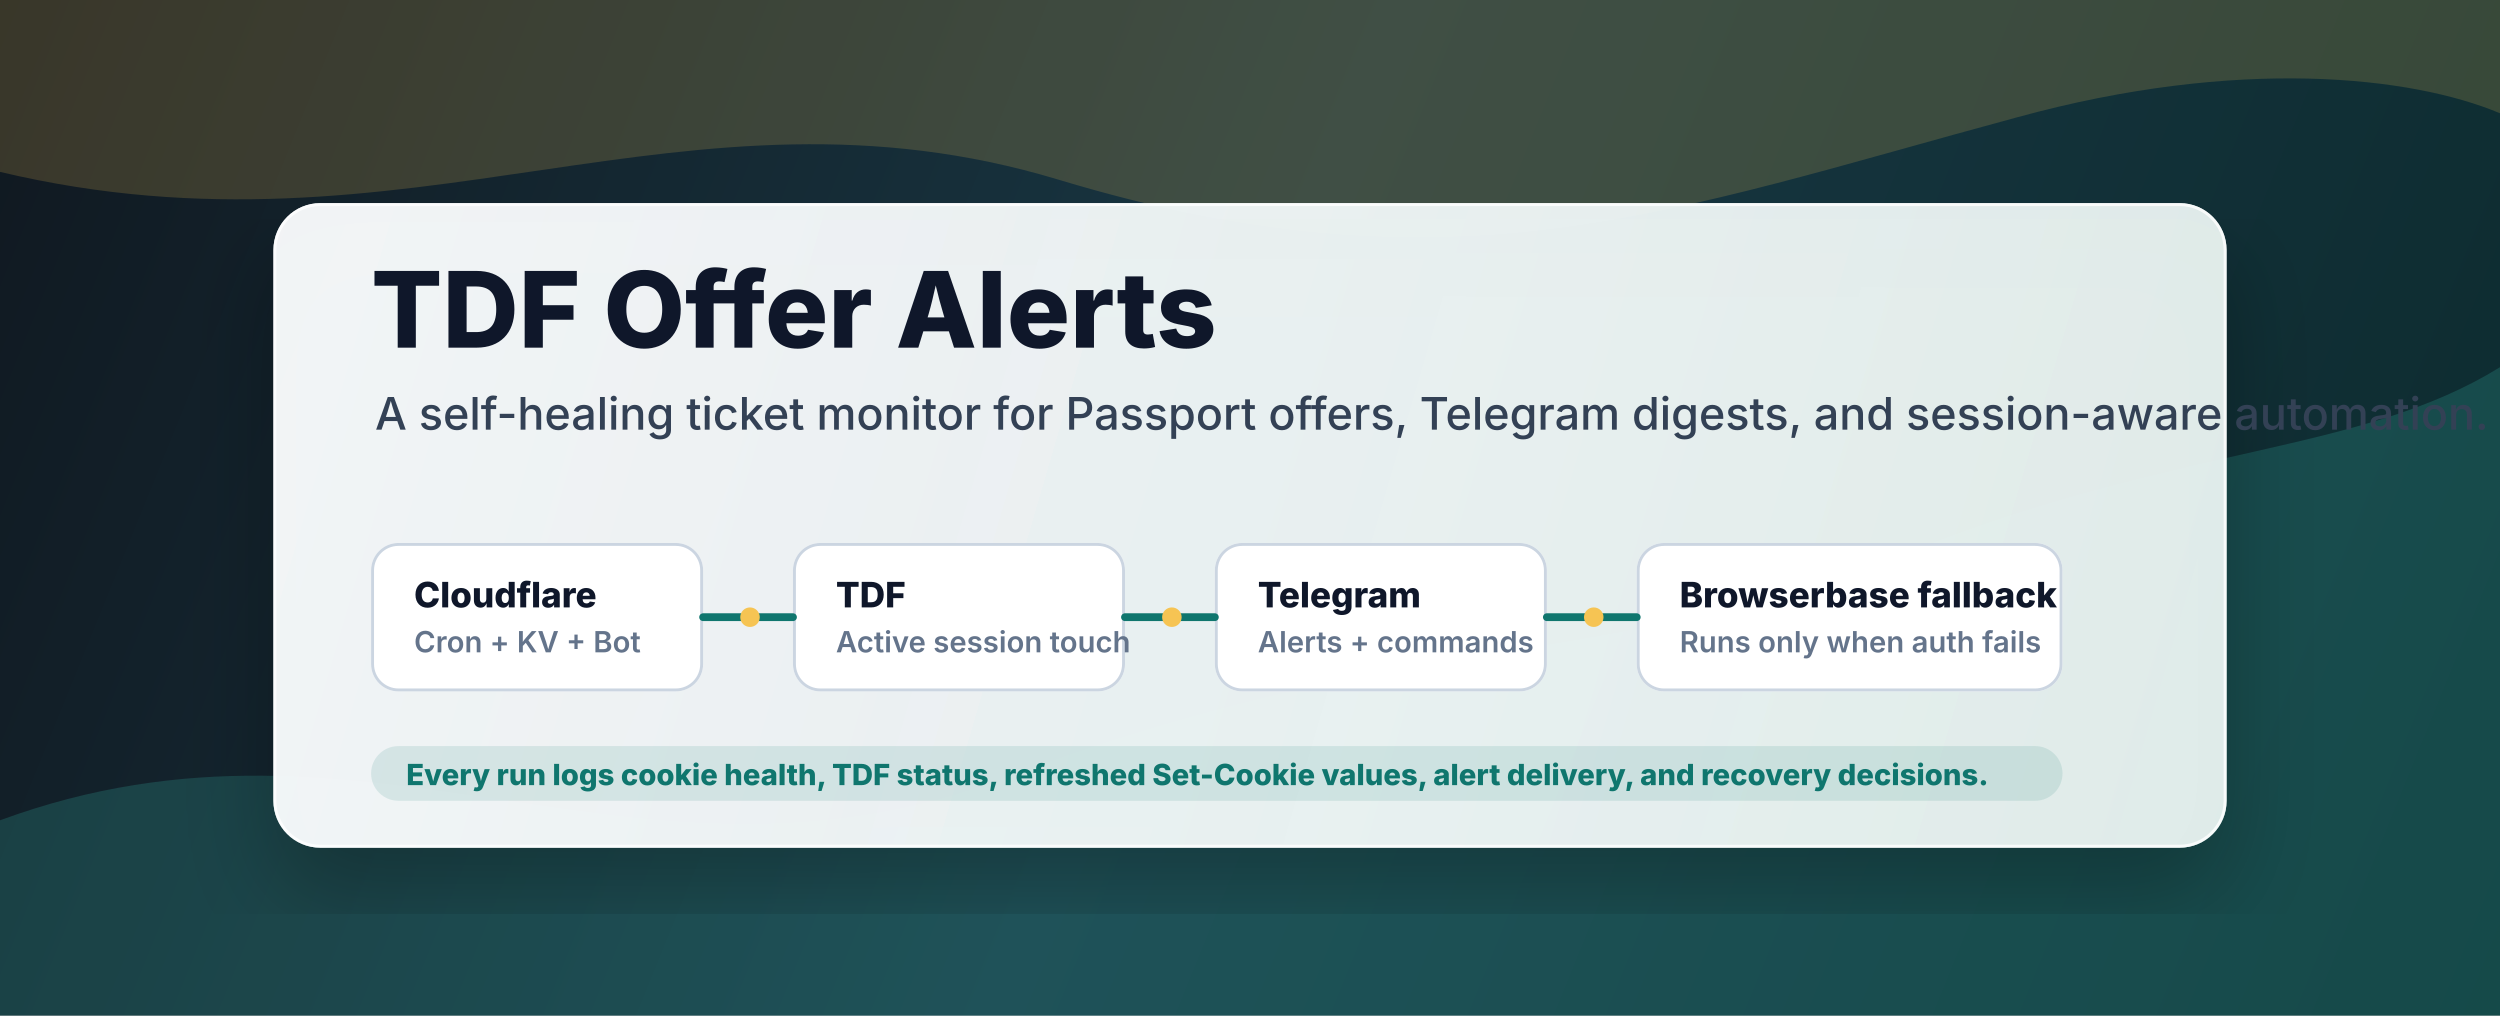
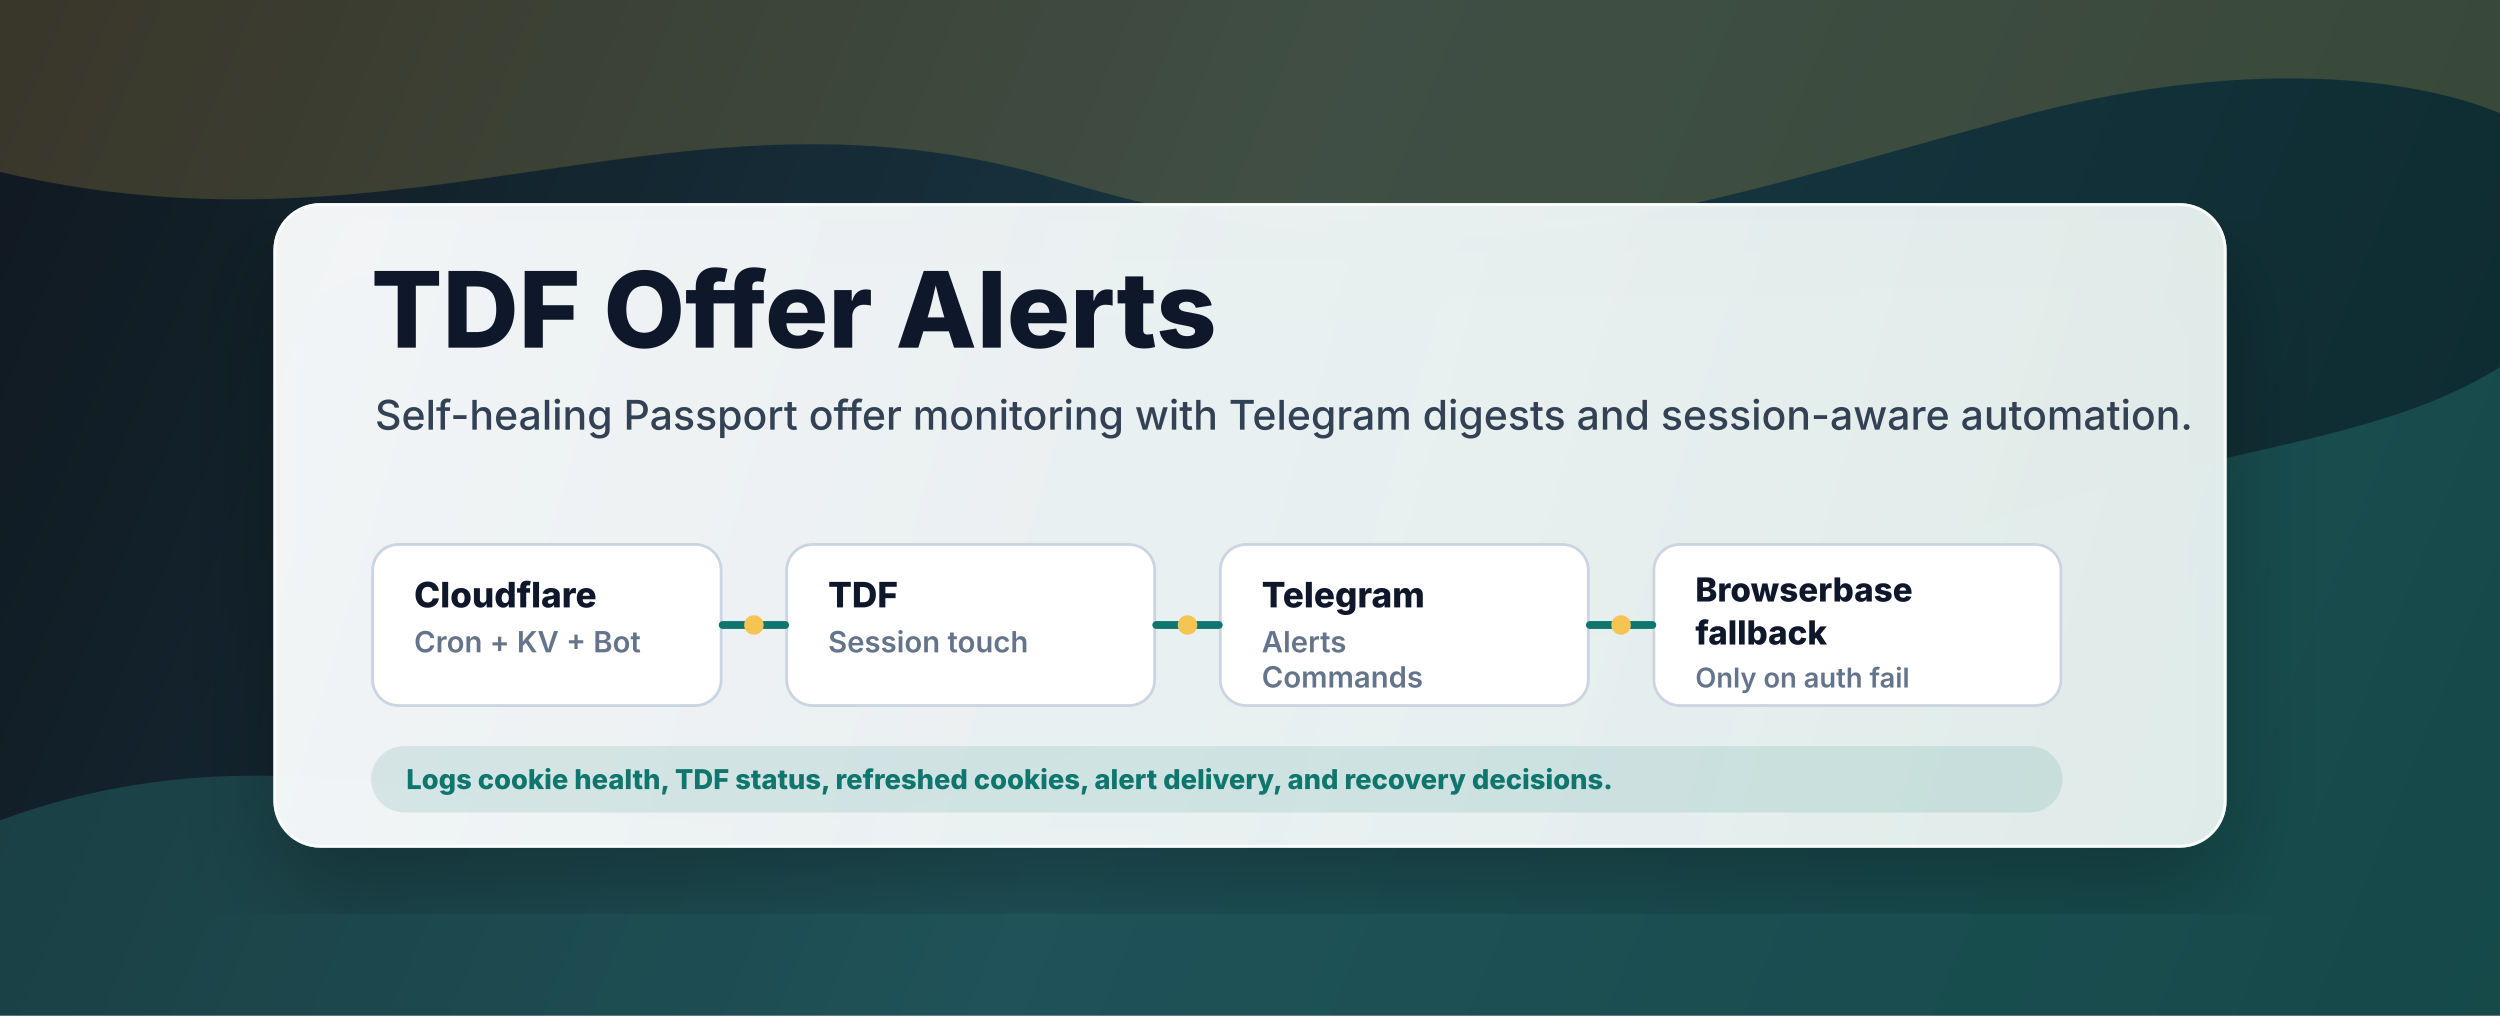
<svg xmlns="http://www.w3.org/2000/svg" width="1280" height="520" viewBox="0 0 1280 520" fill="none" role="img" aria-labelledby="title desc">
  <defs>
    <linearGradient id="bg" x1="0" y1="0" x2="1280" y2="520" gradientUnits="userSpaceOnUse">
      <stop offset="0" stop-color="#101820" />
      <stop offset="0.48" stop-color="#183642" />
      <stop offset="1" stop-color="#0C2B2E" />
    </linearGradient>
    <linearGradient id="panel" x1="140" y1="126" x2="1140" y2="418" gradientUnits="userSpaceOnUse">
      <stop offset="0" stop-color="#F8FAFC" stop-opacity="0.97" />
      <stop offset="1" stop-color="#E8F3F1" stop-opacity="0.95" />
    </linearGradient>
    <filter id="shadow" x="90" y="88" width="1100" height="380" filterUnits="userSpaceOnUse" color-interpolation-filters="sRGB">
      <feDropShadow dx="0" dy="24" stdDeviation="24" flood-color="#000000" flood-opacity="0.28" />
    </filter>
  </defs>
  <rect width="1280" height="520" fill="url(#bg)" />
  <path d="M0 420 C190 350 326 470 516 398 C725 320 815 346 984 280 C1117 228 1209 232 1280 188 V520 H0 V420Z" fill="#39B9A8" fill-opacity="0.22" />
  <path d="M0 88 C210 138 350 34 542 92 C744 153 855 108 1033 60 C1146 29 1235 39 1280 58 V0 H0 V88Z" fill="#F6C453" fill-opacity="0.18" />
  <g filter="url(#shadow)">
    <rect x="140" y="104" width="1000" height="330" rx="24" fill="url(#panel)" />
    <rect x="140.75" y="104.75" width="998.5" height="328.5" rx="23.25" stroke="#FFFFFF" stroke-opacity="0.8" stroke-width="1.5" />
  </g>
  <text x="190" y="178" fill="#0F172A" font-family="Inter, ui-sans-serif, system-ui, -apple-system, BlinkMacSystemFont, Segoe UI, sans-serif" font-size="54" font-weight="800" letter-spacing="0">TDF Offer Alerts</text>
-   <text x="192" y="220" fill="#334155" font-family="Inter, ui-sans-serif, system-ui, -apple-system, BlinkMacSystemFont, Segoe UI, sans-serif" font-size="23" font-weight="500">A self-healing ticket monitor for Passport offers, Telegram digests, and session-aware automation.</text>
+   <text x="192" y="220" fill="#334155" font-family="Inter, ui-sans-serif, system-ui, -apple-system, BlinkMacSystemFont, Segoe UI, sans-serif" font-size="21" font-weight="500">Self-healing Passport offer monitoring with Telegram digests and session-aware automation.</text>
  <g transform="translate(190 278)">
-     <rect width="170" height="76" rx="14" fill="#FFFFFF" />
-     <rect x="0.75" y="0.75" width="168.5" height="74.5" rx="13.25" stroke="#CBD5E1" stroke-width="1.5" />
+     <rect width="180" height="84" rx="14" fill="#FFFFFF" />
+     <rect x="0.75" y="0.75" width="178.5" height="82.5" rx="13.25" stroke="#CBD5E1" stroke-width="1.5" />
    <text x="22" y="33" fill="#0F172A" font-family="Inter, ui-sans-serif, system-ui" font-size="18" font-weight="800">Cloudflare</text>
    <text x="22" y="56" fill="#64748B" font-family="Inter, ui-sans-serif, system-ui" font-size="15" font-weight="600">Cron + KV + Bot</text>
  </g>
-   <g transform="translate(406 278)">
-     <rect width="170" height="76" rx="14" fill="#FFFFFF" />
-     <rect x="0.75" y="0.75" width="168.5" height="74.5" rx="13.25" stroke="#CBD5E1" stroke-width="1.5" />
+   <g transform="translate(402 278)">
+     <rect width="190" height="84" rx="14" fill="#FFFFFF" />
+     <rect x="0.75" y="0.75" width="188.5" height="82.5" rx="13.25" stroke="#CBD5E1" stroke-width="1.5" />
    <text x="22" y="33" fill="#0F172A" font-family="Inter, ui-sans-serif, system-ui" font-size="18" font-weight="800">TDF</text>
-     <text x="22" y="56" fill="#64748B" font-family="Inter, ui-sans-serif, system-ui" font-size="15" font-weight="600">Active session touch</text>
+     <text x="22" y="56" fill="#64748B" font-family="Inter, ui-sans-serif, system-ui" font-size="15" font-weight="600">Session touch</text>
  </g>
-   <g transform="translate(622 278)">
-     <rect width="170" height="76" rx="14" fill="#FFFFFF" />
-     <rect x="0.75" y="0.75" width="168.5" height="74.5" rx="13.25" stroke="#CBD5E1" stroke-width="1.5" />
+   <g transform="translate(624 278)">
+     <rect width="190" height="84" rx="14" fill="#FFFFFF" />
+     <rect x="0.75" y="0.75" width="188.5" height="82.5" rx="13.25" stroke="#CBD5E1" stroke-width="1.5" />
    <text x="22" y="33" fill="#0F172A" font-family="Inter, ui-sans-serif, system-ui" font-size="18" font-weight="800">Telegram</text>
-     <text x="22" y="56" fill="#64748B" font-family="Inter, ui-sans-serif, system-ui" font-size="15" font-weight="600">Alerts + commands</text>
+     <text x="22" y="56" fill="#64748B" font-family="Inter, ui-sans-serif, system-ui" font-size="15" font-weight="600">Alerts</text>
+     <text x="22" y="74" fill="#64748B" font-family="Inter, ui-sans-serif, system-ui" font-size="15" font-weight="600">Commands</text>
  </g>
-   <g transform="translate(838 278)">
-     <rect width="218" height="76" rx="14" fill="#FFFFFF" />
-     <rect x="0.75" y="0.75" width="216.5" height="74.5" rx="13.25" stroke="#CBD5E1" stroke-width="1.5" />
-     <text x="22" y="33" fill="#0F172A" font-family="Inter, ui-sans-serif, system-ui" font-size="18" font-weight="800">Browserbase fallback</text>
-     <text x="22" y="56" fill="#64748B" font-family="Inter, ui-sans-serif, system-ui" font-size="15" font-weight="600">Runs only when auth fails</text>
+   <g transform="translate(846 278)">
+     <rect width="210" height="84" rx="14" fill="#FFFFFF" />
+     <rect x="0.75" y="0.75" width="208.5" height="82.5" rx="13.25" stroke="#CBD5E1" stroke-width="1.5" />
+     <text x="22" y="30" fill="#0F172A" font-family="Inter, ui-sans-serif, system-ui" font-size="17" font-weight="800">Browserbase</text>
+     <text x="22" y="52" fill="#0F172A" font-family="Inter, ui-sans-serif, system-ui" font-size="17" font-weight="800">fallback</text>
+     <text x="22" y="74" fill="#64748B" font-family="Inter, ui-sans-serif, system-ui" font-size="14" font-weight="600">Only on auth fail</text>
  </g>
-   <path d="M360 316 H406" stroke="#0F766E" stroke-width="4" stroke-linecap="round" />
-   <path d="M576 316 H622" stroke="#0F766E" stroke-width="4" stroke-linecap="round" />
-   <path d="M792 316 H838" stroke="#0F766E" stroke-width="4" stroke-linecap="round" />
-   <circle cx="384" cy="316" r="5" fill="#F6C453" />
-   <circle cx="600" cy="316" r="5" fill="#F6C453" />
-   <circle cx="816" cy="316" r="5" fill="#F6C453" />
+   <path d="M370 320 H402" stroke="#0F766E" stroke-width="4" stroke-linecap="round" />
+   <path d="M592 320 H624" stroke="#0F766E" stroke-width="4" stroke-linecap="round" />
+   <path d="M814 320 H846" stroke="#0F766E" stroke-width="4" stroke-linecap="round" />
+   <circle cx="386" cy="320" r="5" fill="#F6C453" />
+   <circle cx="608" cy="320" r="5" fill="#F6C453" />
+   <circle cx="830" cy="320" r="5" fill="#F6C453" />
  <g transform="translate(190 382)">
-     <rect width="866" height="28" rx="14" fill="#0F766E" fill-opacity="0.12" />
-     <text x="18" y="20" fill="#0F766E" font-family="Inter, ui-sans-serif, system-ui" font-size="15" font-weight="800">Every run logs cookie health, TDF status, refreshed Set-Cookie values, alert delivery, and recovery decisions.</text>
+     <rect width="866" height="34" rx="17" fill="#0F766E" fill-opacity="0.12" />
+     <text x="18" y="22" fill="#0F766E" font-family="Inter, ui-sans-serif, system-ui" font-size="14" font-weight="800">Logs cookie health, TDF status, refreshed cookies, alert delivery, and recovery decisions.</text>
  </g>
</svg>
